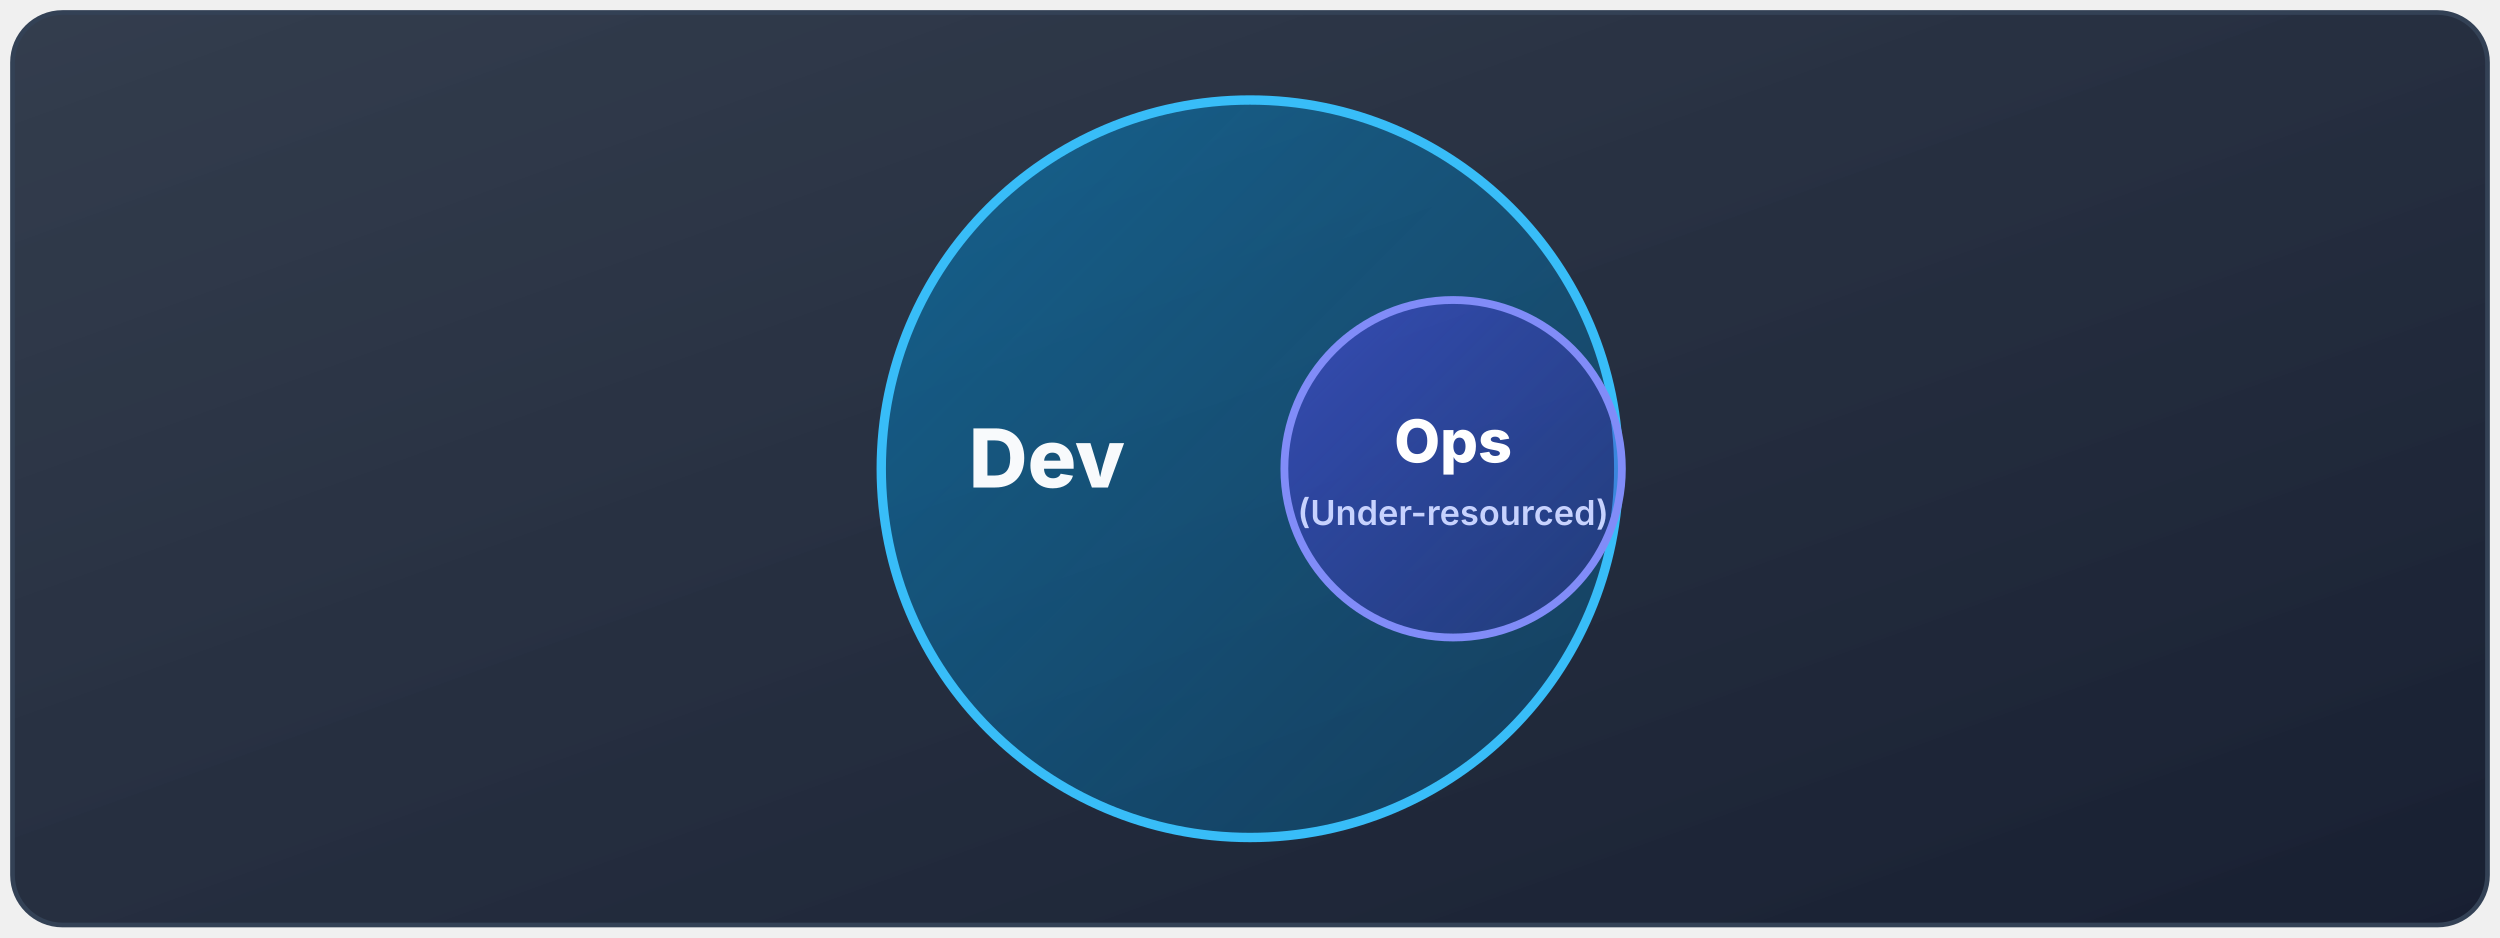
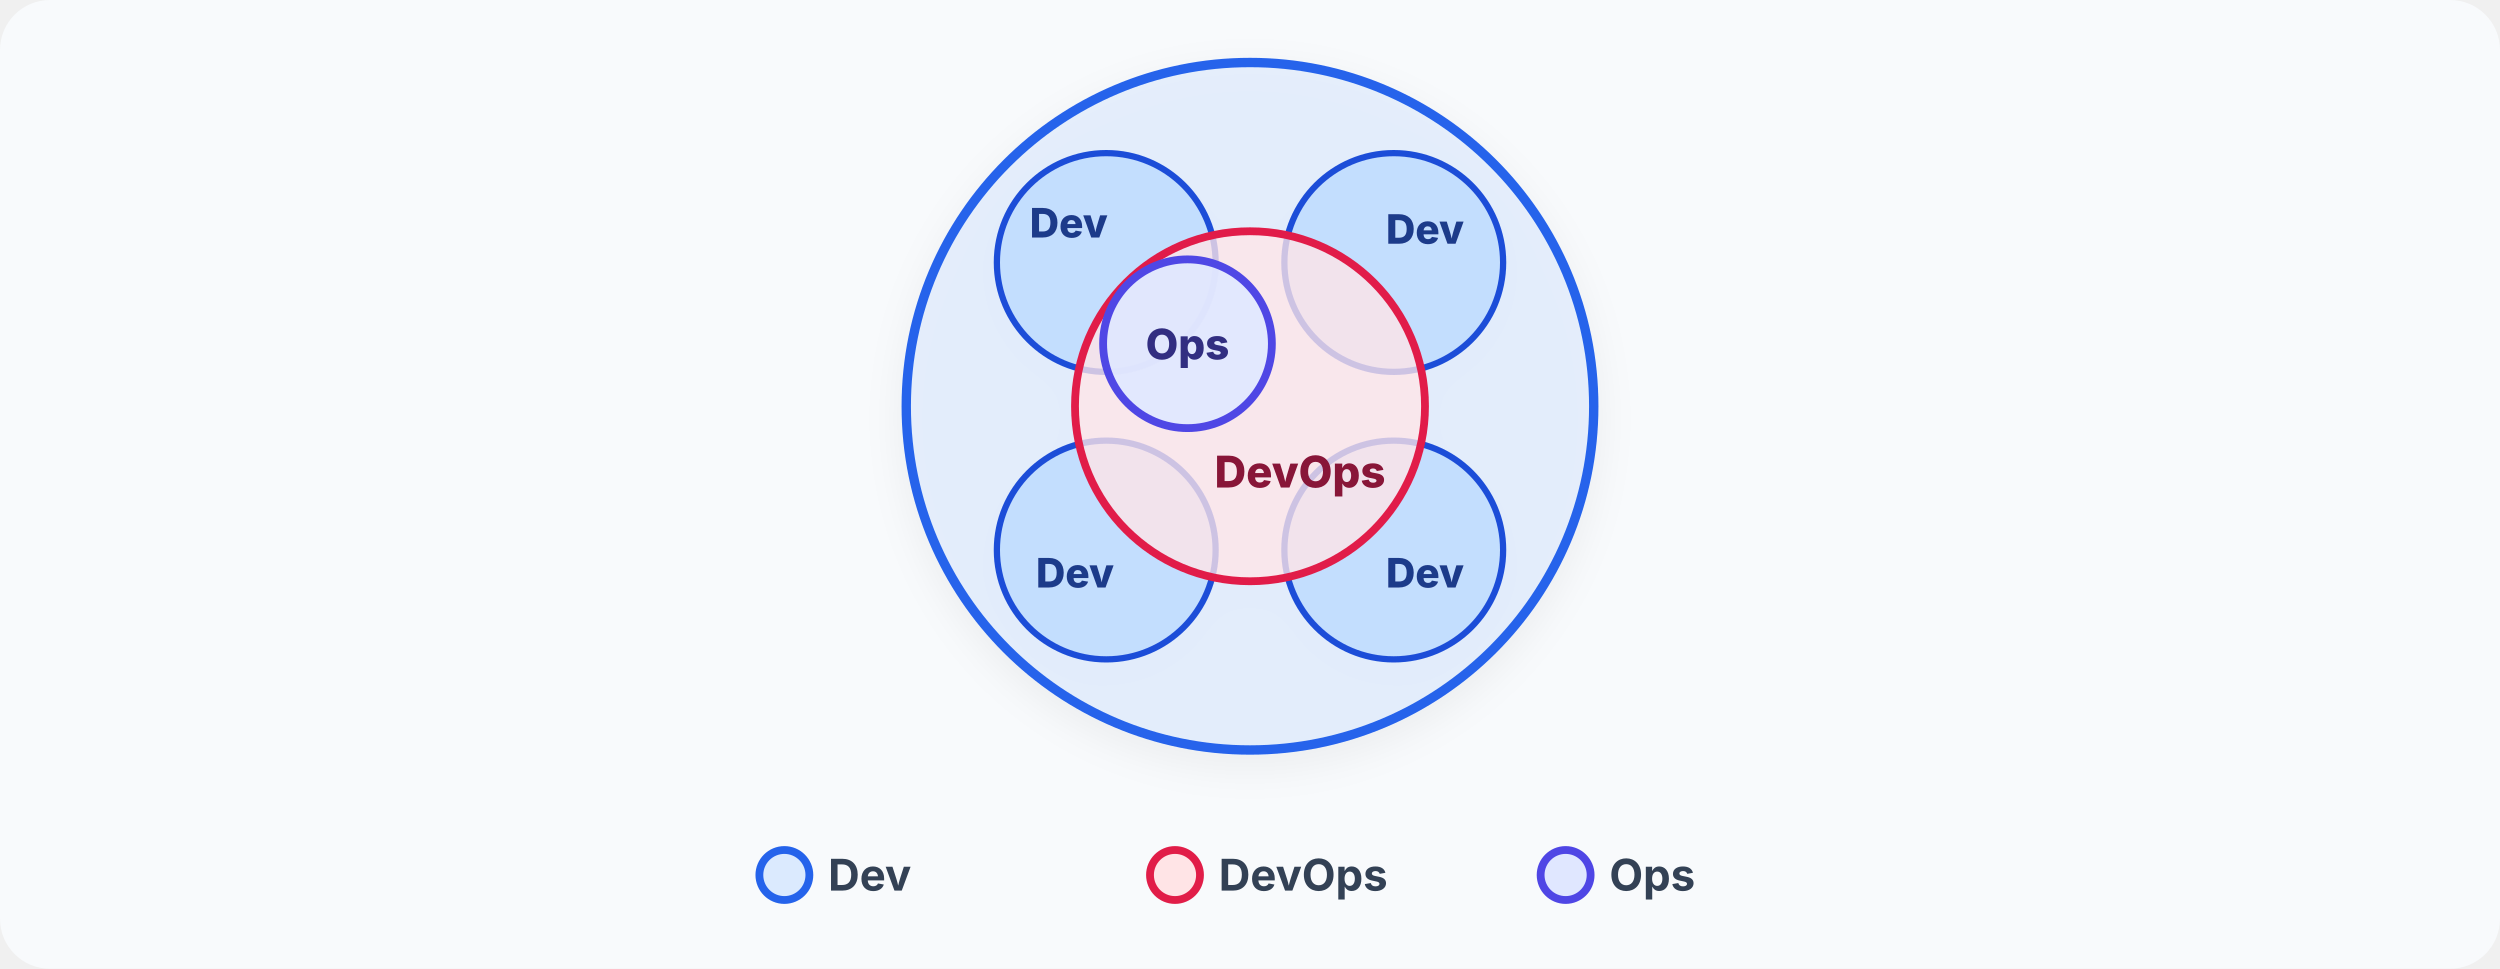
- <svg xmlns="http://www.w3.org/2000/svg" viewBox="0 0 800 300" width="100%" height="100%">
+ <svg xmlns="http://www.w3.org/2000/svg" viewBox="0 0 800 310" width="800" height="310" font-family="'Inter', -apple-system, BlinkMacSystemFont, 'Segoe UI', sans-serif">
  <defs>
-     <linearGradient id="tp-bg" x1="0%" y1="0%" x2="100%" y2="100%">
-       <stop offset="0%" stop-color="#1e293b" stop-opacity="0.9" />
-       <stop offset="100%" stop-color="#0f172a" stop-opacity="0.96" />
-     </linearGradient>
-     <linearGradient id="tp-dev" x1="0%" y1="0%" x2="100%" y2="100%">
-       <stop offset="0%" stop-color="#0284c7" stop-opacity="0.55" />
-       <stop offset="100%" stop-color="#0369a1" stop-opacity="0.35" />
-     </linearGradient>
-     <linearGradient id="tp-ops" x1="0%" y1="0%" x2="100%" y2="100%">
-       <stop offset="0%" stop-color="#4f46e5" stop-opacity="0.55" />
-       <stop offset="100%" stop-color="#3730a3" stop-opacity="0.35" />
-     </linearGradient>
-     <linearGradient id="tp-devops" x1="0%" y1="0%" x2="100%" y2="100%">
-       <stop offset="0%" stop-color="#10b981" stop-opacity="0.55" />
-       <stop offset="100%" stop-color="#047857" stop-opacity="0.35" />
-     </linearGradient>
-     <linearGradient id="tp-warn" x1="0%" y1="0%" x2="100%" y2="100%">
-       <stop offset="0%" stop-color="#e11d48" stop-opacity="0.55" />
-       <stop offset="100%" stop-color="#9f1239" stop-opacity="0.35" />
-     </linearGradient>
-     <linearGradient id="tp-amber" x1="0%" y1="0%" x2="100%" y2="100%">
-       <stop offset="0%" stop-color="#d97706" stop-opacity="0.55" />
-       <stop offset="100%" stop-color="#92400e" stop-opacity="0.35" />
-     </linearGradient>
+     <filter id="tpShadow" x="-10%" y="-10%" width="120%" height="125%">
+       <feDropShadow dx="0" dy="4" stdDeviation="6" flood-color="#0f172a" flood-opacity="0.07" />
+     </filter>
  </defs>
-   <rect x="4" y="4" width="792" height="292" rx="16" fill="url(#tp-bg)" stroke="#334155" stroke-width="1.5" />
-   <circle cx="400" cy="150" r="118" fill="url(#tp-dev)" stroke="#38bdf8" stroke-width="3" />
-   <text x="335" y="156" fill="#f8fafc" font-family="Inter, system-ui, sans-serif" font-size="26" font-weight="800" text-anchor="middle">Dev</text>
-   <circle cx="465" cy="150" r="54" fill="url(#tp-ops)" stroke="#818cf8" stroke-width="2.5" />
-   <text x="465" y="148" fill="#ffffff" font-family="Inter, system-ui, sans-serif" font-size="19" font-weight="800" text-anchor="middle">Ops</text>
-   <text x="465" y="168" fill="#c7d2fe" font-family="Inter, system-ui, sans-serif" font-size="11" font-weight="600" text-anchor="middle">(Under-resourced)</text>
+   <rect width="800" height="310" rx="16" fill="#f8fafc" />
+   <g filter="url(#tpShadow)">
+     <circle cx="400" cy="130" r="110" fill="#dbeafe" fill-opacity="0.65" stroke="#2563eb" stroke-width="3" />
+     <circle cx="354" cy="84" r="35" fill="#bfdbfe" fill-opacity="0.85" stroke="#1d4ed8" stroke-width="2" />
+     <text x="342" y="76" font-size="13" font-weight="800" fill="#1e3a8a" text-anchor="middle">Dev</text>
+     <circle cx="446" cy="84" r="35" fill="#bfdbfe" fill-opacity="0.85" stroke="#1d4ed8" stroke-width="2" />
+     <text x="456" y="78" font-size="13" font-weight="800" fill="#1e3a8a" text-anchor="middle">Dev</text>
+     <circle cx="354" cy="176" r="35" fill="#bfdbfe" fill-opacity="0.85" stroke="#1d4ed8" stroke-width="2" />
+     <text x="344" y="188" font-size="13" font-weight="800" fill="#1e3a8a" text-anchor="middle">Dev</text>
+     <circle cx="446" cy="176" r="35" fill="#bfdbfe" fill-opacity="0.85" stroke="#1d4ed8" stroke-width="2" />
+     <text x="456" y="188" font-size="13" font-weight="800" fill="#1e3a8a" text-anchor="middle">Dev</text>
+     <circle cx="400" cy="130" r="56" fill="#ffe4e6" fill-opacity="0.78" stroke="#e11d48" stroke-width="2.5" />
+     <text x="416" y="156" font-size="14" font-weight="800" fill="#881337" text-anchor="middle">DevOps</text>
+     <circle cx="380" cy="110" r="27" fill="#e0e7ff" fill-opacity="0.92" stroke="#4f46e5" stroke-width="2.5" />
+     <text x="380" y="115" font-size="13.5" font-weight="800" fill="#312e81" text-anchor="middle">Ops</text>
+   </g>
+   <g>
+     <circle cx="251.0" cy="280" r="8" fill="#dbeafe" stroke="#2563eb" stroke-width="2.5" />
+     <text x="265.0" y="285" font-size="14" font-weight="700" fill="#334155">Dev</text>
+     <circle cx="376.0" cy="280" r="8" fill="#ffe4e6" stroke="#e11d48" stroke-width="2.5" />
+     <text x="390.0" y="285" font-size="14" font-weight="700" fill="#334155">DevOps</text>
+     <circle cx="501.0" cy="280" r="8" fill="#e0e7ff" stroke="#4f46e5" stroke-width="2.5" />
+     <text x="515.0" y="285" font-size="14" font-weight="700" fill="#334155">Ops</text>
+   </g>
</svg>
